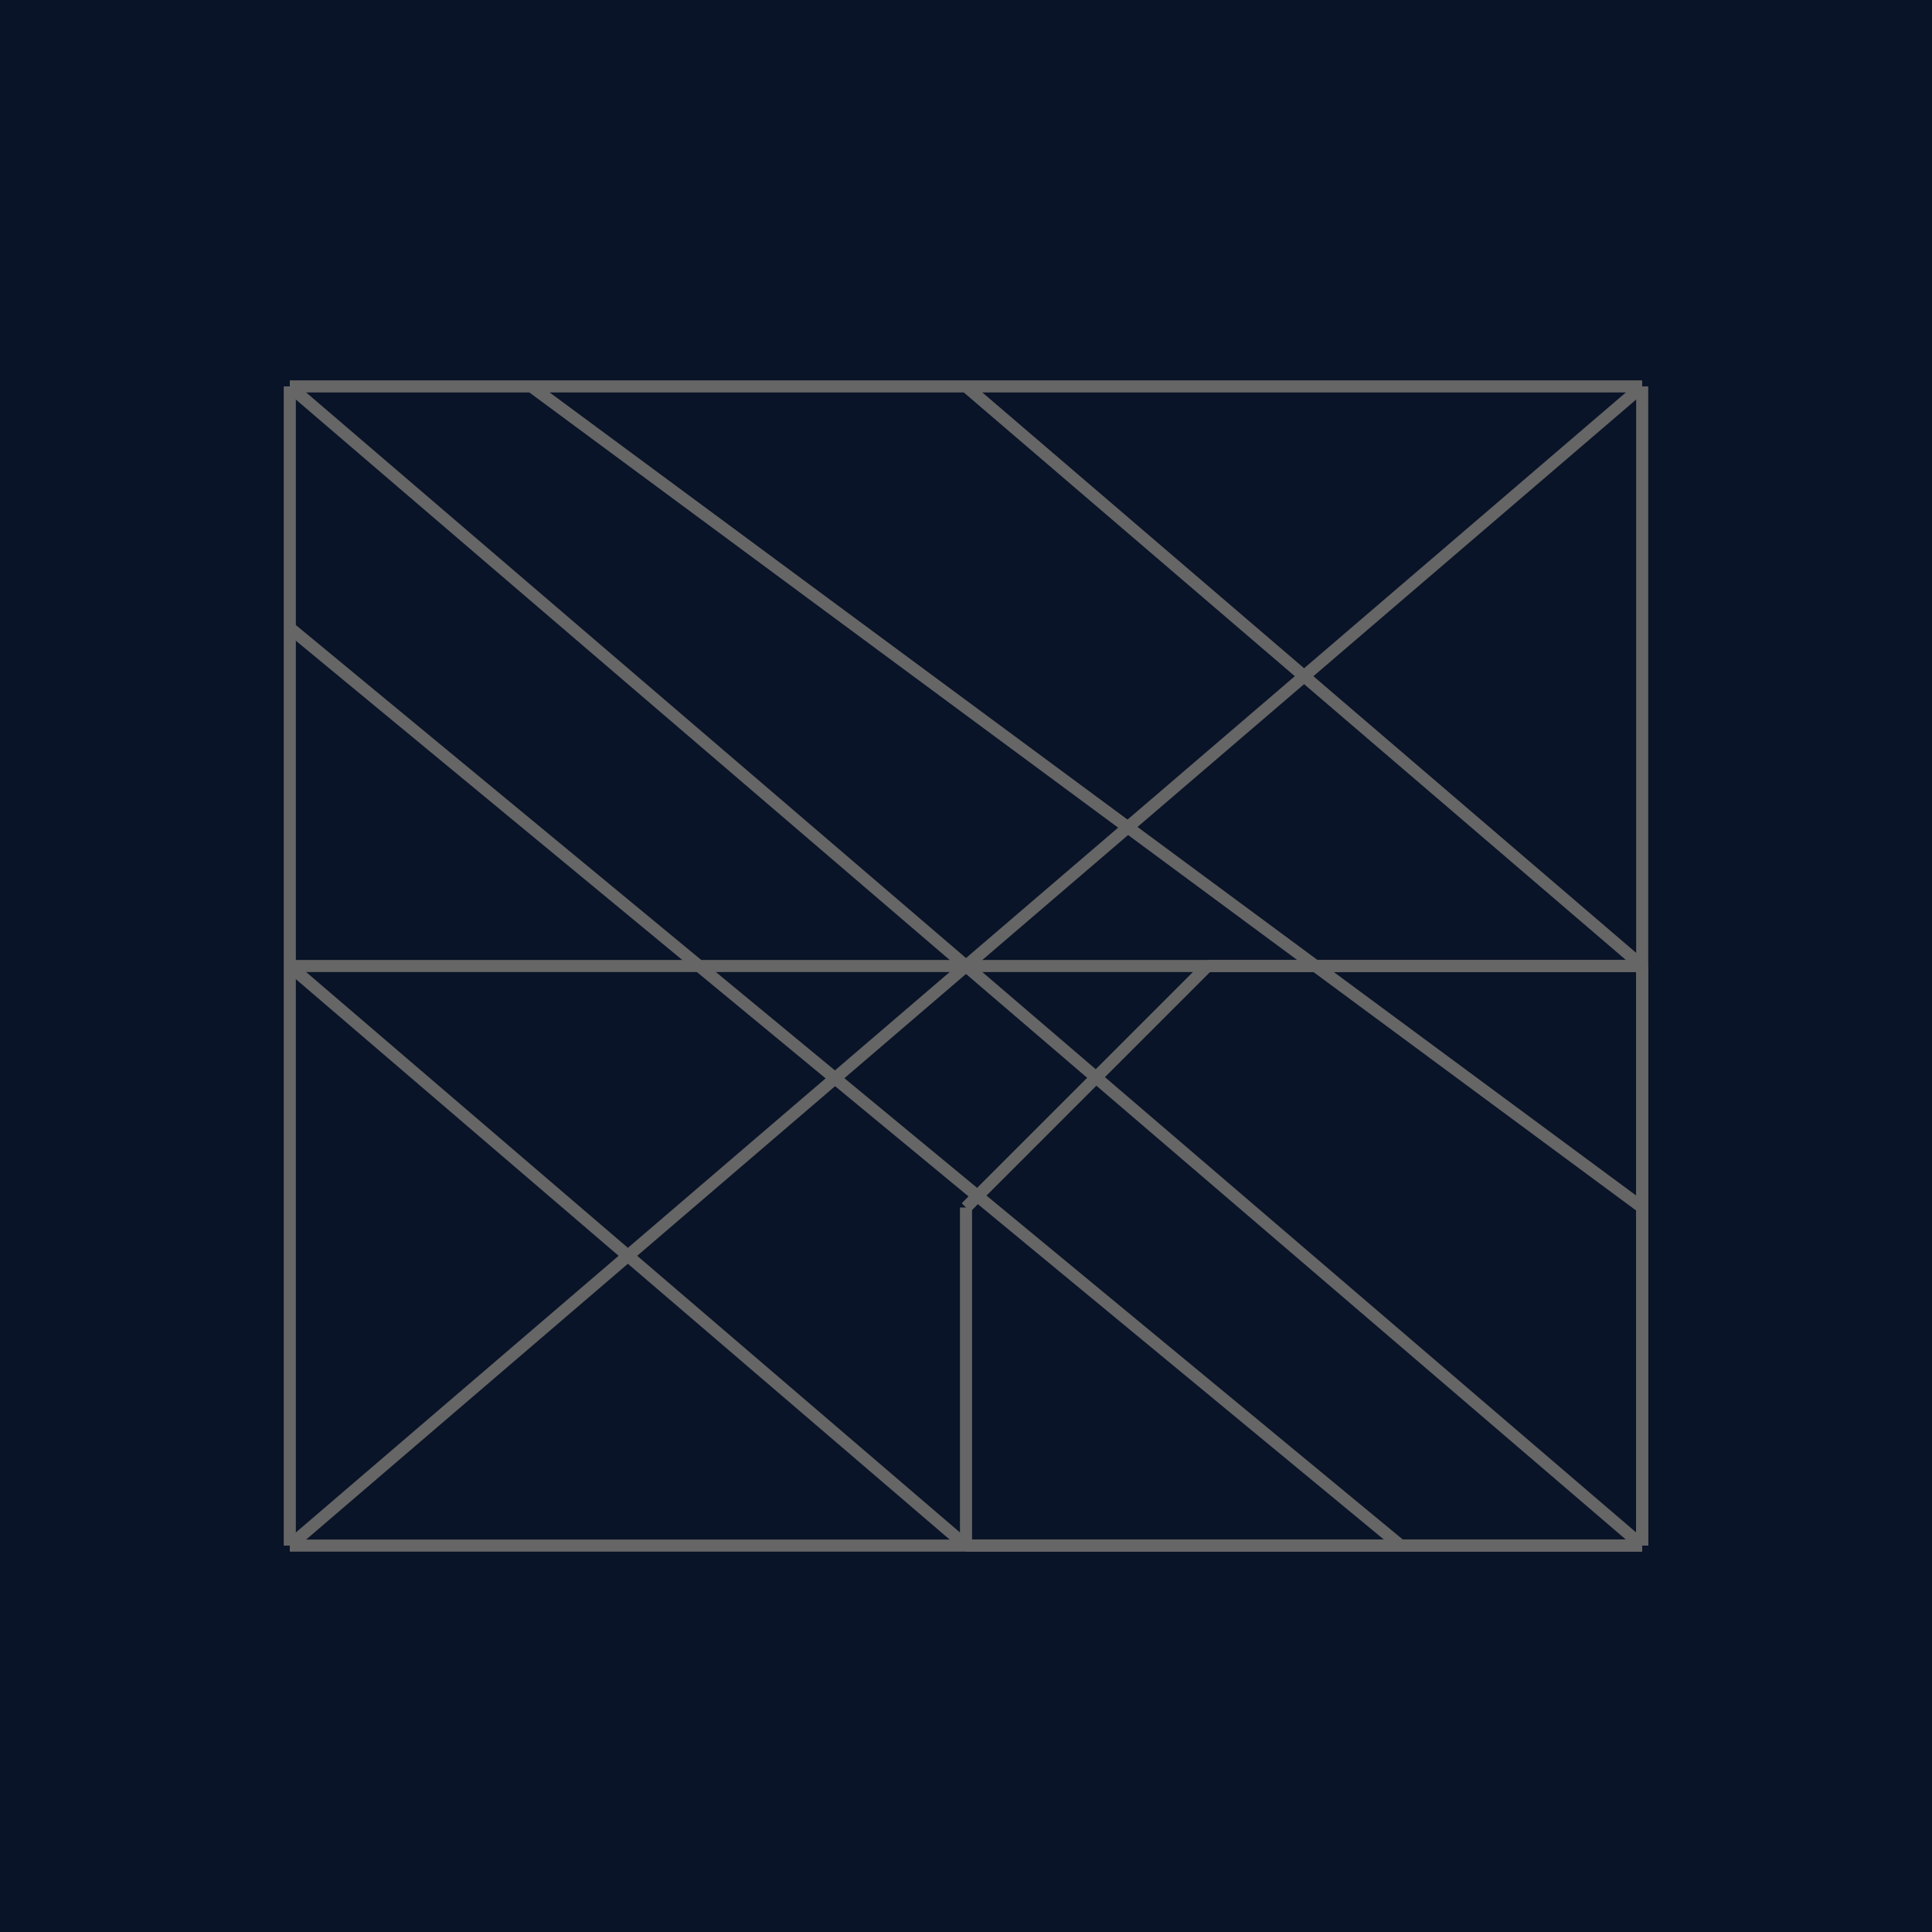
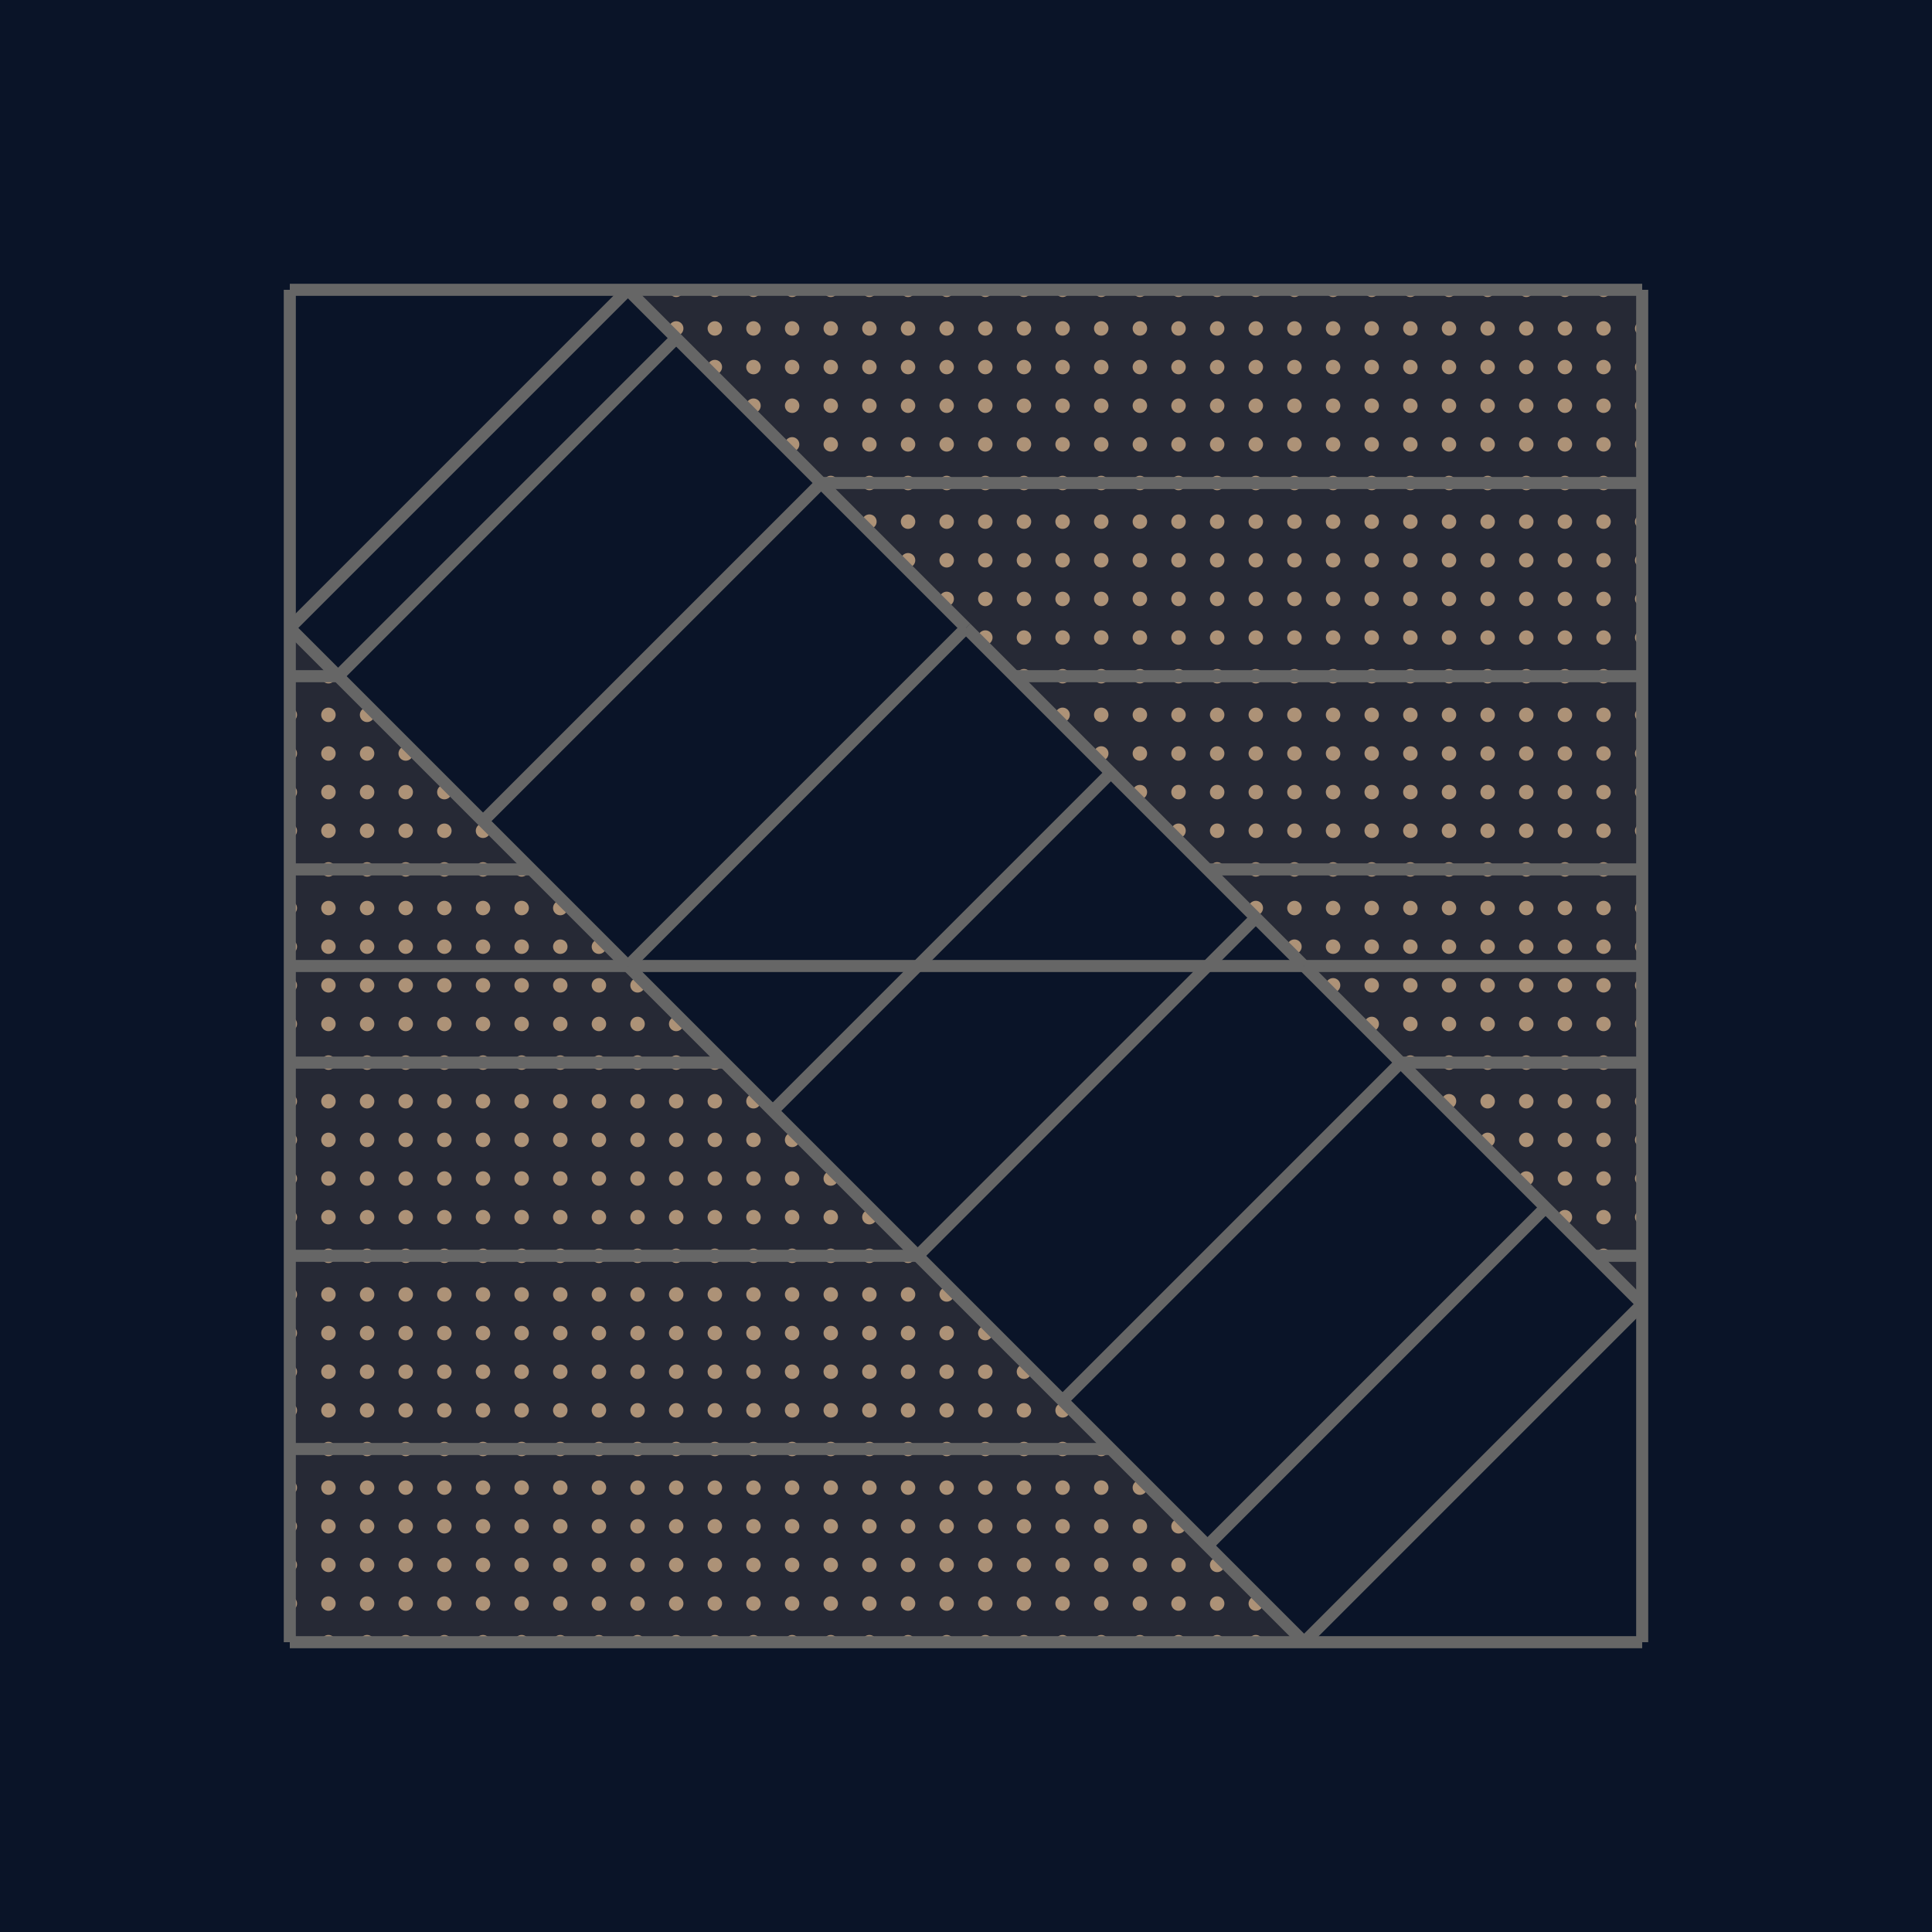
<svg xmlns="http://www.w3.org/2000/svg" viewBox="0 0 400 400">
  <rect width="400" height="400" fill="#0a1428" />
-   <line id="q3-s2-line-1" x1="60" y1="80" x2="340" y2="80" stroke="#666" stroke-width="2.5" fill="none" pointer-events="all" style="cursor:pointer;transition:stroke 0.2s,stroke-width 0.2s;" />
-   <line id="q3-s2-line-2" x1="340" y1="80" x2="340" y2="320" stroke="#666" stroke-width="2.5" fill="none" pointer-events="all" style="cursor:pointer;transition:stroke 0.2s,stroke-width 0.2s;" />
-   <line id="q3-s2-line-3" x1="340" y1="320" x2="60" y2="320" stroke="#666" stroke-width="2.5" fill="none" pointer-events="all" style="cursor:pointer;transition:stroke 0.2s,stroke-width 0.2s;" />
-   <line id="q3-s2-line-4" x1="60" y1="320" x2="60" y2="80" stroke="#666" stroke-width="2.5" fill="none" pointer-events="all" style="cursor:pointer;transition:stroke 0.2s,stroke-width 0.2s;" />
-   <line id="q3-s2-line-5" x1="340" y1="80" x2="60" y2="320" stroke="#666" stroke-width="2.5" fill="none" pointer-events="all" style="cursor:pointer;transition:stroke 0.2s,stroke-width 0.2s;" />
-   <line id="q3-s2-line-6" x1="200" y1="80" x2="340" y2="200" stroke="#666" stroke-width="2.5" fill="none" pointer-events="all" style="cursor:pointer;transition:stroke 0.2s,stroke-width 0.2s;" />
-   <line id="q3-s2-line-7" x1="60" y1="200" x2="200" y2="320" stroke="#666" stroke-width="2.5" fill="none" pointer-events="all" style="cursor:pointer;transition:stroke 0.2s,stroke-width 0.2s;" />
-   <line id="q3-s2-line-8" x1="60" y1="80" x2="340" y2="320" stroke="#666" stroke-width="2.5" fill="none" pointer-events="all" style="cursor:pointer;transition:stroke 0.2s,stroke-width 0.2s;" />
-   <line id="q3-s2-line-9" x1="60" y1="130" x2="290" y2="320" stroke="#666" stroke-width="2.5" fill="none" pointer-events="all" style="cursor:pointer;transition:stroke 0.2s,stroke-width 0.2s;" />
-   <line id="q3-s2-line-10" x1="110" y1="80" x2="340" y2="250" stroke="#666" stroke-width="2.5" fill="none" pointer-events="all" style="cursor:pointer;transition:stroke 0.2s,stroke-width 0.2s;" />
-   <line id="q3-s2-line-11" x1="60" y1="200" x2="340" y2="200" stroke="#666" stroke-width="2.5" fill="none" pointer-events="all" style="cursor:pointer;transition:stroke 0.2s,stroke-width 0.2s;" />
-   <line id="q3-s2-line-12" x1="200" y1="320" x2="340" y2="320" stroke="#666" stroke-width="2.5" fill="none" pointer-events="all" style="cursor:pointer;transition:stroke 0.2s,stroke-width 0.2s;" data-correct="true" />
-   <line id="q3-s2-line-13" x1="340" y1="320" x2="340" y2="200" stroke="#666" stroke-width="2.5" fill="none" pointer-events="all" style="cursor:pointer;transition:stroke 0.2s,stroke-width 0.2s;" data-correct="true" />
-   <line id="q3-s2-line-14" x1="340" y1="200" x2="250" y2="200" stroke="#666" stroke-width="2.5" fill="none" pointer-events="all" style="cursor:pointer;transition:stroke 0.2s,stroke-width 0.2s;" data-correct="true" />
-   <line id="q3-s2-line-15" x1="250" y1="200" x2="200" y2="250" stroke="#666" stroke-width="2.5" fill="none" pointer-events="all" style="cursor:pointer;transition:stroke 0.2s,stroke-width 0.2s;" data-correct="true" />
-   <line id="q3-s2-line-16" x1="200" y1="250" x2="200" y2="320" stroke="#666" stroke-width="2.5" fill="none" pointer-events="all" style="cursor:pointer;transition:stroke 0.2s,stroke-width 0.2s;" data-correct="true" />
+   <defs>
+     <pattern id="stipple" x="0" y="0" width="8" height="8" patternUnits="userSpaceOnUse">
+       <circle cx="4" cy="4" r="1.5" fill="#c4a482" opacity="0.85" />
+     </pattern>
+   </defs>
+   <polygon points="60,130 270,340 60,340" fill="#c4a482" fill-opacity="0.15" />
+   <polygon points="60,130 270,340 60,340" fill="url(#stipple)" />
+   <polygon points="130,60 340,270 340,60" fill="#c4a482" fill-opacity="0.15" />
+   <polygon points="130,60 340,270 340,60" fill="url(#stipple)" />
+   <line id="q3-s2-line-1" x1="60" y1="200" x2="130" y2="200" stroke="#666" stroke-width="2.5" fill="none" pointer-events="all" style="cursor:pointer;transition:stroke 0.2s,stroke-width 0.2s;" data-correct="true" />
+   <line id="q3-s2-line-2" x1="130" y1="200" x2="200" y2="130" stroke="#666" stroke-width="2.5" fill="none" pointer-events="all" style="cursor:pointer;transition:stroke 0.2s,stroke-width 0.2s;" data-correct="true" />
+   <line id="q3-s2-line-3" x1="200" y1="130" x2="270" y2="200" stroke="#666" stroke-width="2.5" fill="none" pointer-events="all" style="cursor:pointer;transition:stroke 0.2s,stroke-width 0.2s;" data-correct="true" />
+   <line id="q3-s2-line-4" x1="270" y1="200" x2="340" y2="200" stroke="#666" stroke-width="2.5" fill="none" pointer-events="all" style="cursor:pointer;transition:stroke 0.2s,stroke-width 0.2s;" data-correct="true" />
+   <line id="q3-s2-line-5" x1="60" y1="200" x2="60" y2="340" stroke="#666" stroke-width="2.5" fill="none" pointer-events="all" style="cursor:pointer;transition:stroke 0.2s,stroke-width 0.2s;" data-correct="true" />
+   <line id="q3-s2-line-6" x1="340" y1="200" x2="340" y2="340" stroke="#666" stroke-width="2.5" fill="none" pointer-events="all" style="cursor:pointer;transition:stroke 0.2s,stroke-width 0.2s;" data-correct="true" />
+   <line id="q3-s2-line-7" x1="60" y1="340" x2="340" y2="340" stroke="#666" stroke-width="2.5" fill="none" pointer-events="all" style="cursor:pointer;transition:stroke 0.2s,stroke-width 0.2s;" data-correct="true" />
+   <line id="q3-s2-line-8" x1="130" y1="200" x2="270" y2="200" stroke="#666" stroke-width="2.5" fill="none" pointer-events="all" style="cursor:pointer;transition:stroke 0.2s,stroke-width 0.2s;" />
+   <line id="q3-s2-line-9" x1="60" y1="60" x2="60" y2="200" stroke="#666" stroke-width="2.5" fill="none" pointer-events="all" style="cursor:pointer;transition:stroke 0.2s,stroke-width 0.2s;" />
+   <line id="q3-s2-line-10" x1="340" y1="60" x2="340" y2="200" stroke="#666" stroke-width="2.5" fill="none" pointer-events="all" style="cursor:pointer;transition:stroke 0.2s,stroke-width 0.2s;" />
+   <line id="q3-s2-line-11" x1="60" y1="60" x2="340" y2="60" stroke="#666" stroke-width="2.5" fill="none" pointer-events="all" style="cursor:pointer;transition:stroke 0.2s,stroke-width 0.2s;" />
+   <line id="q3-s2-line-12" x1="60" y1="130" x2="130" y2="200" stroke="#666" stroke-width="2.5" fill="none" pointer-events="all" style="cursor:pointer;transition:stroke 0.2s,stroke-width 0.2s;" />
+   <line id="q3-s2-line-13" x1="130" y1="200" x2="270" y2="340" stroke="#666" stroke-width="2.5" fill="none" pointer-events="all" style="cursor:pointer;transition:stroke 0.2s,stroke-width 0.2s;" />
+   <line id="q3-s2-line-14" x1="130" y1="60" x2="200" y2="130" stroke="#666" stroke-width="2.5" fill="none" pointer-events="all" style="cursor:pointer;transition:stroke 0.2s,stroke-width 0.2s;" />
+   <line id="q3-s2-line-15" x1="270" y1="200" x2="340" y2="270" stroke="#666" stroke-width="2.5" fill="none" pointer-events="all" style="cursor:pointer;transition:stroke 0.2s,stroke-width 0.2s;" />
+   <line id="q3-s2-line-16" x1="60" y1="130" x2="130" y2="60" stroke="#666" stroke-width="2.5" fill="none" pointer-events="all" style="cursor:pointer;transition:stroke 0.2s,stroke-width 0.2s;" />
+   <line id="q3-s2-line-17" x1="270" y1="340" x2="340" y2="270" stroke="#666" stroke-width="2.5" fill="none" pointer-events="all" style="cursor:pointer;transition:stroke 0.2s,stroke-width 0.2s;" />
+   <line id="q3-s2-line-18" x1="70" y1="140" x2="140" y2="70" stroke="#666" stroke-width="2.5" fill="none" pointer-events="all" style="cursor:pointer;transition:stroke 0.2s,stroke-width 0.2s;" />
+   <line id="q3-s2-line-19" x1="100" y1="170" x2="170" y2="100" stroke="#666" stroke-width="2.5" fill="none" pointer-events="all" style="cursor:pointer;transition:stroke 0.2s,stroke-width 0.2s;" />
+   <line id="q3-s2-line-20" x1="160" y1="230" x2="230" y2="160" stroke="#666" stroke-width="2.5" fill="none" pointer-events="all" style="cursor:pointer;transition:stroke 0.2s,stroke-width 0.2s;" />
+   <line id="q3-s2-line-21" x1="190" y1="260" x2="260" y2="190" stroke="#666" stroke-width="2.5" fill="none" pointer-events="all" style="cursor:pointer;transition:stroke 0.2s,stroke-width 0.2s;" />
+   <line id="q3-s2-line-22" x1="220" y1="290" x2="290" y2="220" stroke="#666" stroke-width="2.5" fill="none" pointer-events="all" style="cursor:pointer;transition:stroke 0.2s,stroke-width 0.2s;" />
+   <line id="q3-s2-line-23" x1="250" y1="320" x2="320" y2="250" stroke="#666" stroke-width="2.5" fill="none" pointer-events="all" style="cursor:pointer;transition:stroke 0.2s,stroke-width 0.2s;" />
+   <line id="q3-s2-line-24" x1="60" y1="140" x2="70" y2="140" stroke="#666" stroke-width="2.5" fill="none" pointer-events="all" style="cursor:pointer;transition:stroke 0.2s,stroke-width 0.2s;" />
+   <line id="q3-s2-line-25" x1="60" y1="180" x2="110" y2="180" stroke="#666" stroke-width="2.5" fill="none" pointer-events="all" style="cursor:pointer;transition:stroke 0.2s,stroke-width 0.2s;" />
+   <line id="q3-s2-line-26" x1="60" y1="220" x2="150" y2="220" stroke="#666" stroke-width="2.5" fill="none" pointer-events="all" style="cursor:pointer;transition:stroke 0.2s,stroke-width 0.2s;" />
+   <line id="q3-s2-line-27" x1="60" y1="260" x2="190" y2="260" stroke="#666" stroke-width="2.5" fill="none" pointer-events="all" style="cursor:pointer;transition:stroke 0.2s,stroke-width 0.2s;" />
+   <line id="q3-s2-line-28" x1="60" y1="300" x2="230" y2="300" stroke="#666" stroke-width="2.5" fill="none" pointer-events="all" style="cursor:pointer;transition:stroke 0.2s,stroke-width 0.2s;" />
+   <line id="q3-s2-line-29" x1="170" y1="100" x2="340" y2="100" stroke="#666" stroke-width="2.5" fill="none" pointer-events="all" style="cursor:pointer;transition:stroke 0.2s,stroke-width 0.2s;" />
+   <line id="q3-s2-line-30" x1="210" y1="140" x2="340" y2="140" stroke="#666" stroke-width="2.5" fill="none" pointer-events="all" style="cursor:pointer;transition:stroke 0.2s,stroke-width 0.2s;" />
+   <line id="q3-s2-line-31" x1="250" y1="180" x2="340" y2="180" stroke="#666" stroke-width="2.5" fill="none" pointer-events="all" style="cursor:pointer;transition:stroke 0.2s,stroke-width 0.2s;" />
+   <line id="q3-s2-line-32" x1="290" y1="220" x2="340" y2="220" stroke="#666" stroke-width="2.5" fill="none" pointer-events="all" style="cursor:pointer;transition:stroke 0.2s,stroke-width 0.2s;" />
+   <line id="q3-s2-line-33" x1="330" y1="260" x2="340" y2="260" stroke="#666" stroke-width="2.5" fill="none" pointer-events="all" style="cursor:pointer;transition:stroke 0.2s,stroke-width 0.2s;" />
</svg>
